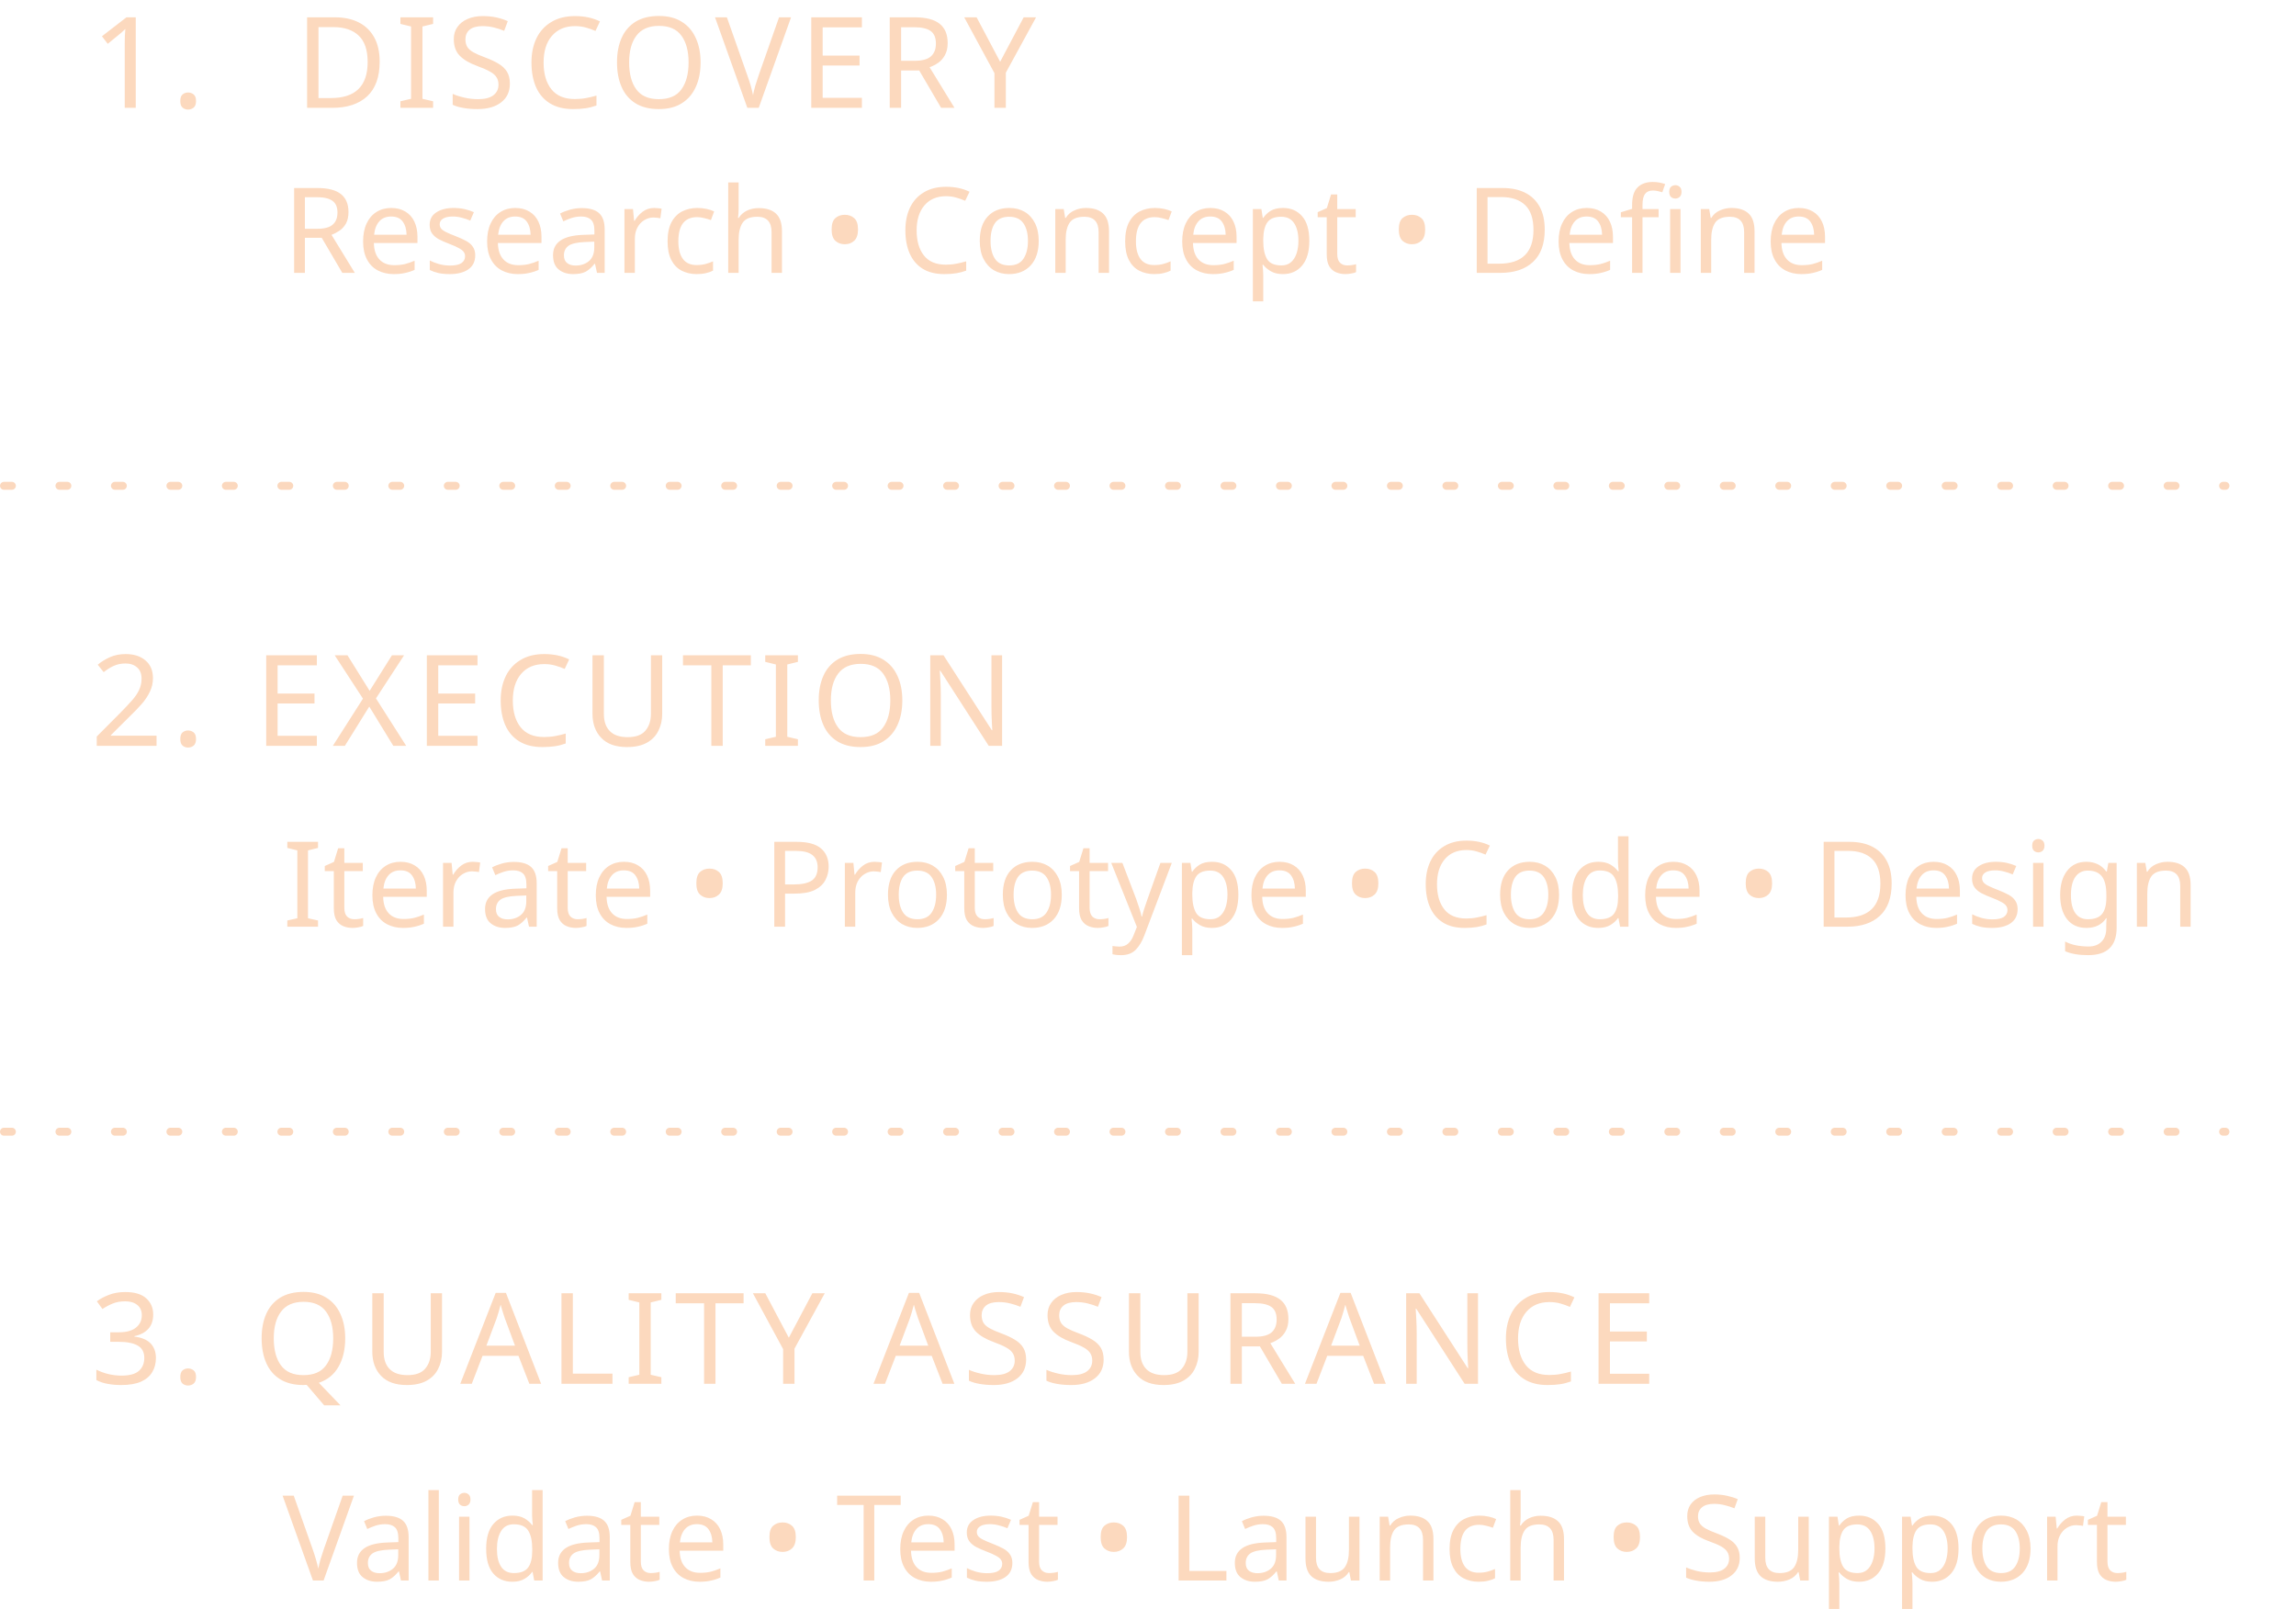
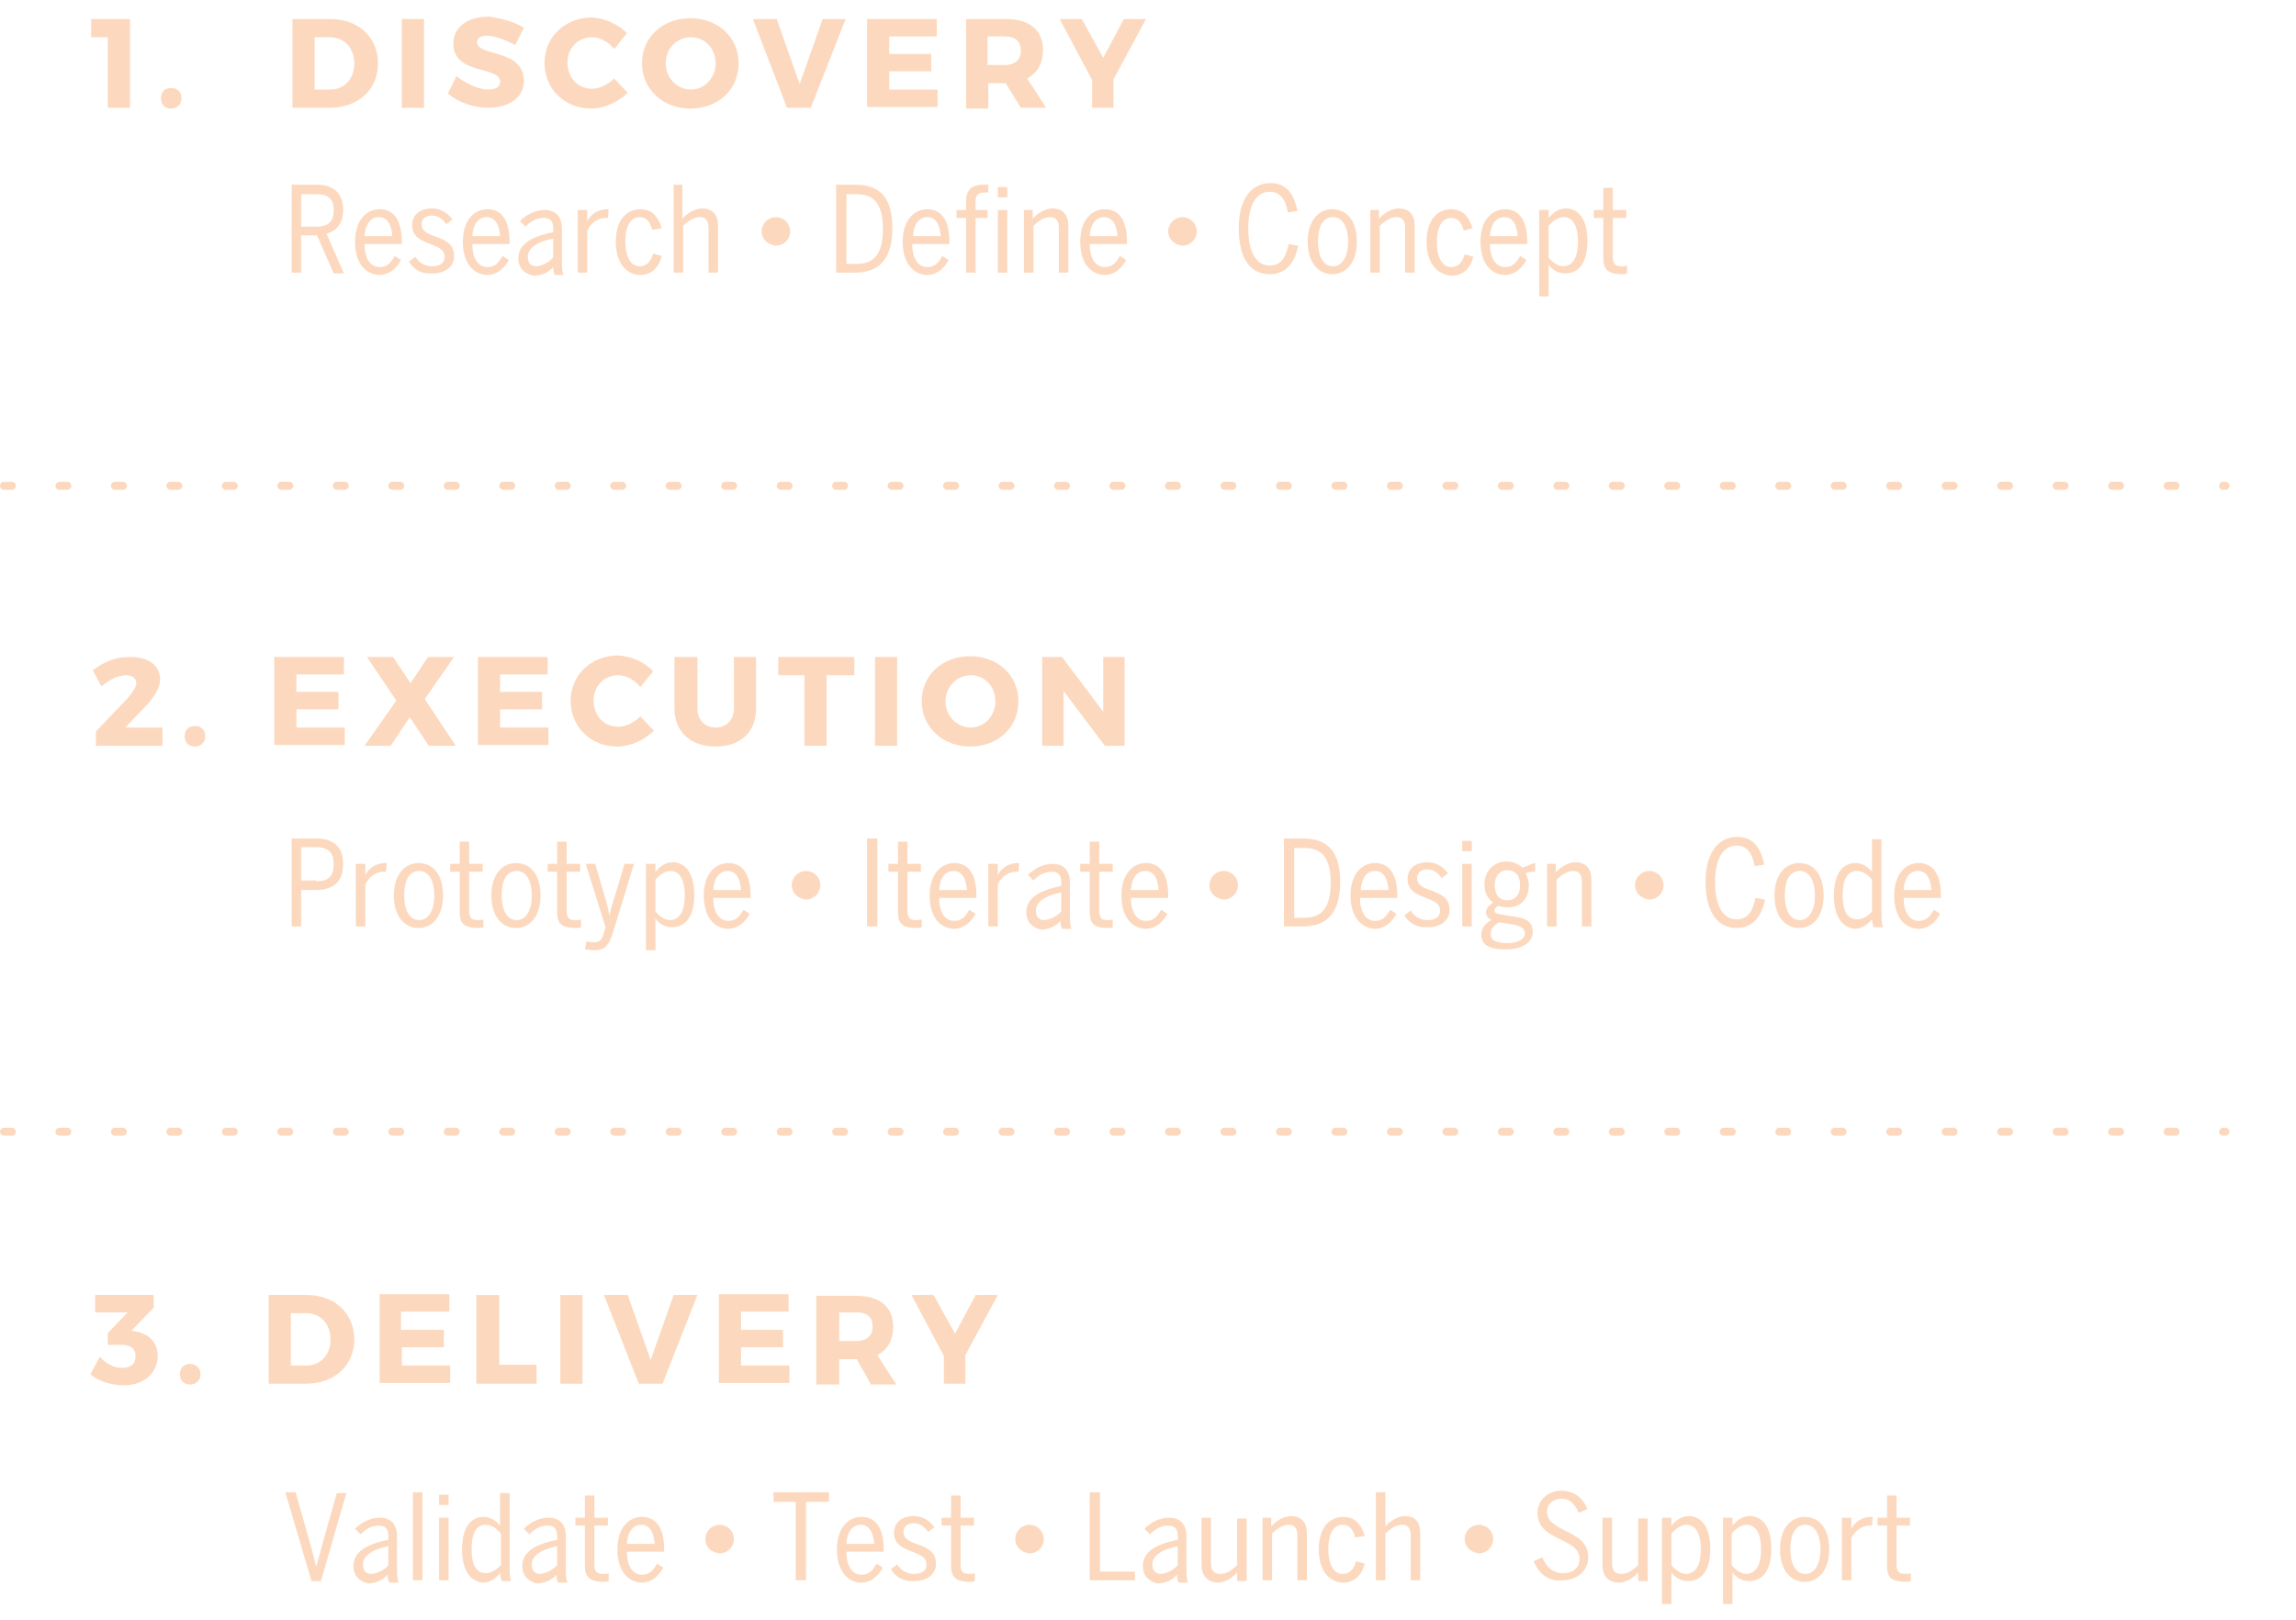
<svg xmlns="http://www.w3.org/2000/svg" version="1.1" id="Layer_1" x="0px" y="0px" viewBox="0 0 289.7 204.3" enable-background="new 0 0 289.7 204.3" xml:space="preserve">
  <line fill="none" stroke="#FBD8BE" stroke-linecap="round" stroke-linejoin="round" stroke-miterlimit="10" stroke-dasharray="1,6" x1="0.5" y1="61.3" x2="280.8" y2="61.3" />
  <g>
    <g>
-       <rect x="11.4" y="1.7" fill="none" width="235.2" height="27.1" />
-       <text transform="matrix(1 0 0 1 11.4405 13.6079)" fill="#FCD9BE" font-family="'Montserrat-Bold'" font-size="16" letter-spacing="1">1.  DISCOVERY</text>
+       <g>
+         <path fill="#FCD9BE" d="M13.6,13.6V4.7h-2.1V2.4h4.9v11.2H13.6z" />
+         <path fill="#FCD9BE" d="M22.9,12.4c0,0.8-0.6,1.3-1.3,1.3c-0.8,0-1.3-0.5-1.3-1.3c0-0.8,0.5-1.3,1.3-1.3     C22.4,11.1,22.9,11.6,22.9,12.4z" />
+         <path fill="#FCD9BE" d="M41.7,2.4c3.5,0,6,2.3,6,5.6c0,3.3-2.5,5.6-6.1,5.6h-4.7V2.4H41.7z M39.7,11.3h2c1.7,0,3-1.3,3-3.3     c0-2-1.3-3.3-3.1-3.3h-1.9V11.3z" />
+         <path fill="#FCD9BE" d="M50.7,13.6V2.4h2.8v11.2H50.7z" />
+         <path fill="#FCD9BE" d="M66.1,3.5l-1.1,2.2c-1.2-0.7-2.7-1.2-3.6-1.2c-0.7,0-1.2,0.3-1.2,0.8c0,1.9,5.9,0.8,5.9,4.9     c0,2.2-2,3.4-4.5,3.4c-1.9,0-3.8-0.7-5.1-1.8l1.1-2.2c1.2,1,2.9,1.7,4,1.7c0.9,0,1.5-0.3,1.5-1c0-2-5.9-0.8-5.9-4.8     c0-2.1,1.8-3.4,4.5-3.4C63.3,2.3,65,2.8,66.1,3.5z" />
+         <path fill="#FCD9BE" d="M79.1,4.2l-1.6,2c-0.7-0.9-1.8-1.5-2.8-1.5c-1.8,0-3.1,1.4-3.1,3.2c0,1.9,1.3,3.3,3.1,3.3     c0.9,0,2-0.5,2.8-1.3l1.7,1.8c-1.2,1.2-3,2-4.6,2c-3.4,0-5.9-2.5-5.9-5.8c0-3.2,2.6-5.7,6-5.7C76.2,2.3,78,3,79.1,4.2z" />
+         <path fill="#FCD9BE" d="M93.2,8c0,3.3-2.6,5.7-6.1,5.7c-3.5,0-6.1-2.5-6.1-5.7c0-3.3,2.6-5.7,6.1-5.7C90.6,2.3,93.2,4.7,93.2,8z      M84,8c0,1.9,1.5,3.3,3.2,3.3c1.7,0,3.1-1.5,3.1-3.3c0-1.9-1.4-3.3-3.1-3.3C85.4,4.7,84,6.1,84,8z" />
+         <path fill="#FCD9BE" d="M99.3,13.6L95,2.4h3l2.9,8.2l2.9-8.2h2.9l-4.4,11.2H99.3z" />
+         <path fill="#FCD9BE" d="M112.2,4.6v2.2h5.3v2.2h-5.3v2.3h6.1v2.2h-8.9V2.4h8.8v2.2H112.2z" />
+         <path fill="#FCD9BE" d="M126.9,10.5L126.9,10.5h-2.2v3.2h-2.8V2.4h5c3,0,4.7,1.4,4.7,3.9c0,1.7-0.7,2.9-2,3.6l2.4,3.7h-3.2     L126.9,10.5z M126.8,8.2c1.2,0,2-0.6,2-1.8c0-1.2-0.7-1.8-2-1.8h-2.2v3.6H126.8z" />
+         <path fill="#FCD9BE" d="M140.6,13.6h-2.8v-3.5l-4.1-7.7h2.8l2.7,4.9l2.6-4.9h2.8l-4.1,7.6V13.6z" />
+       </g>
    </g>
-     <rect x="35.7" y="23.3" fill="none" width="231" height="16" />
-     <text transform="matrix(1 0 0 1 35.6583 34.429)" fill="#FCD9BE" font-family="'BentonSans-CondensedRegular'" font-size="15">Research • Concept • Define</text>
+     <g>
+       <path fill="#FCD9BE" d="M36.8,23.3h3.1c2.1,0,3.4,1,3.4,3.2c0,1.8-1,2.7-2.1,3l2.2,5h-1.3L40,29.7h-2v4.7h-1.2V23.3z M39.9,28.6    c1.5,0,2.2-0.6,2.2-2.1c0-1.5-0.8-2-2.2-2H38v4.1H39.9z" />
+       <path fill="#FCD9BE" d="M44.8,30.5c0-2.8,1.5-4.1,3.1-4.1c1.8,0,2.8,1.4,2.8,4.1v0.3H46c0,1.9,0.8,2.9,1.9,2.9    c0.9,0,1.4-0.5,1.9-1.4l0.8,0.5c-0.6,1.1-1.5,1.9-2.8,1.9C46.1,34.6,44.8,33.2,44.8,30.5z M49.5,29.8c-0.1-1.4-0.6-2.4-1.7-2.4    c-0.9,0-1.7,0.7-1.8,2.4H49.5z" />
+       <path fill="#FCD9BE" d="M51.6,33l0.8-0.6c0.5,0.8,1.3,1.2,2.1,1.2c1,0,1.6-0.4,1.6-1.2c0-2-4.1-1.2-4.1-4c0-1.3,1-2.1,2.5-2.1    c1.2,0,2,0.6,2.6,1.4l-0.8,0.6c-0.4-0.6-1-1.1-1.8-1.1c-0.9,0-1.3,0.5-1.3,1.1c0,2,4.1,1.1,4.1,4c0,1.4-1.2,2.2-2.7,2.2    C53.1,34.6,52.2,34,51.6,33z" />
+       <path fill="#FCD9BE" d="M58.4,30.5c0-2.8,1.5-4.1,3.1-4.1c1.8,0,2.8,1.4,2.8,4.1v0.3h-4.7c0,1.9,0.8,2.9,1.9,2.9    c0.9,0,1.4-0.5,1.9-1.4l0.8,0.5c-0.6,1.1-1.5,1.9-2.8,1.9C59.7,34.6,58.4,33.2,58.4,30.5z M63.1,29.8c-0.1-1.4-0.6-2.4-1.7-2.4    c-0.9,0-1.7,0.7-1.8,2.4H63.1z" />
+       <path fill="#FCD9BE" d="M65.4,32.6c0-1.6,1.3-2.7,4.4-3.3v-0.5c0-0.9-0.4-1.3-1.2-1.3c-1,0-1.7,0.5-2.3,1.1l-0.7-0.7    c0.8-0.8,1.9-1.4,3.1-1.4c1.5,0,2.2,0.9,2.2,2.4v3.8c0,1,0,1.5,0.2,2H70c-0.1-0.3-0.2-0.6-0.2-1c-0.6,0.7-1.5,1.1-2.5,1.1    C66.1,34.5,65.4,33.8,65.4,32.6z M69.8,32.5v-2.4c-2.4,0.5-3.2,1.4-3.2,2.3c0,0.8,0.4,1.2,1.1,1.2C68.5,33.5,69.2,33.1,69.8,32.5z    " />
+       <path fill="#FCD9BE" d="M72.9,26.5h1.2v1.4h0c0.4-0.8,1.3-1.5,2.5-1.5h0.2l-0.1,1.1c0,0-0.2,0-0.3,0c-1,0-1.9,0.7-2.3,1.6v5.3    h-1.2V26.5z" />
+       <path fill="#FCD9BE" d="M77.7,30.5c0-2.8,1.4-4.1,3.1-4.1c1.6,0,2.3,1.1,2.7,2.4L82.3,29c-0.3-1-0.7-1.6-1.6-1.6    c-1,0-1.8,0.9-1.8,3.1c0,1.9,0.7,3.1,1.8,3.1c0.8,0,1.4-0.5,1.7-1.6l1.1,0.3c-0.4,1.5-1.3,2.4-2.8,2.4    C79,34.6,77.7,33.2,77.7,30.5z" />
+       <path fill="#FCD9BE" d="M84.9,23.3h1.2v4.3c0.5-0.6,1.5-1.3,2.5-1.3c1.3,0,2,0.8,2,2.2v5.9h-1.2v-5.6c0-0.9-0.3-1.4-1.1-1.4    c-0.8,0-1.6,0.6-2.1,1.1v5.9h-1.2V23.3z" />
+       <path fill="#FCD9BE" d="M96.1,29.2c0-1,0.8-1.8,1.8-1.8c1,0,1.8,0.8,1.8,1.8c0,1-0.8,1.8-1.8,1.8C96.9,30.9,96.1,30.2,96.1,29.2z" />
+       <path fill="#FCD9BE" d="M105.5,23.3h2.4c3.1,0,4.7,1.6,4.7,5.5c0,3.9-1.7,5.6-4.7,5.6h-2.4V23.3z M108.1,33.3    c2.2,0,3.3-1.3,3.3-4.4c0-3-1-4.4-3.3-4.4h-1.3v8.8H108.1z" />
+       <path fill="#FCD9BE" d="M113.9,30.5c0-2.8,1.5-4.1,3.1-4.1c1.8,0,2.8,1.4,2.8,4.1v0.3h-4.7c0,1.9,0.8,2.9,1.9,2.9    c0.9,0,1.4-0.5,1.9-1.4l0.8,0.5c-0.6,1.1-1.5,1.9-2.8,1.9C115.2,34.6,113.9,33.2,113.9,30.5z M118.7,29.8    c-0.1-1.4-0.6-2.4-1.7-2.4c-0.9,0-1.7,0.7-1.8,2.4H118.7z" />
+       <path fill="#FCD9BE" d="M121.9,27.5h-1.2v-1h1.2v-1.2c0-1.3,0.7-2,2.2-2c0.1,0,0.6,0,0.6,0v1c0,0-0.4,0-0.5,0    c-0.6,0-1.1,0.2-1.1,1v1.2h1.5v1h-1.5v6.9h-1.2V27.5z" />
+       <path fill="#FCD9BE" d="M125.9,23.6h1.2v1.3h-1.2V23.6z M125.9,26.5h1.2v7.9h-1.2V26.5z" />
+       <path fill="#FCD9BE" d="M129.1,26.5h1.2v1.1c0.5-0.6,1.5-1.3,2.5-1.3c1.3,0,2,0.8,2,2.2v5.9h-1.2v-5.6c0-0.9-0.3-1.4-1.1-1.4    c-0.8,0-1.6,0.6-2.1,1.1v5.9h-1.2V26.5z" />
+       <path fill="#FCD9BE" d="M136.3,30.5c0-2.8,1.5-4.1,3.1-4.1c1.8,0,2.8,1.4,2.8,4.1v0.3h-4.7c0,1.9,0.8,2.9,1.9,2.9    c0.9,0,1.4-0.5,1.9-1.4l0.8,0.5c-0.6,1.1-1.5,1.9-2.8,1.9C137.6,34.6,136.3,33.2,136.3,30.5z M141,29.8c-0.1-1.4-0.6-2.4-1.7-2.4    c-0.9,0-1.7,0.7-1.8,2.4H141z" />
+       <path fill="#FCD9BE" d="M147.4,29.2c0-1,0.8-1.8,1.8-1.8c1,0,1.8,0.8,1.8,1.8c0,1-0.8,1.8-1.8,1.8    C148.2,30.9,147.4,30.2,147.4,29.2z" />
+       <path fill="#FCD9BE" d="M156.3,28.8c0-3.7,1.6-5.7,4-5.7c2.1,0,3,1.5,3.4,3.5l-1.2,0.2c-0.3-1.7-1-2.6-2.3-2.6    c-1.7,0-2.7,1.7-2.7,4.6c0,3,1,4.7,2.7,4.7c1.3,0,2-0.8,2.4-2.7l1.2,0.2c-0.4,2.1-1.5,3.6-3.6,3.6    C157.8,34.6,156.3,32.7,156.3,28.8z" />
+       <path fill="#FCD9BE" d="M165,30.5c0-2.7,1.4-4.1,3.1-4.1c1.8,0,3.1,1.4,3.1,4.1c0,2.7-1.4,4.1-3.1,4.1S165,33.2,165,30.5z     M170.1,30.5c0-1.7-0.6-3.1-1.9-3.1c-1.3,0-1.9,1.2-1.9,3.1c0,1.7,0.6,3.1,1.9,3.1C169.4,33.6,170.1,32.3,170.1,30.5z" />
+       <path fill="#FCD9BE" d="M172.8,26.5h1.2v1.1c0.5-0.6,1.5-1.3,2.5-1.3c1.3,0,2,0.8,2,2.2v5.9h-1.2v-5.6c0-0.9-0.3-1.4-1.1-1.4    c-0.8,0-1.6,0.6-2.1,1.1v5.9h-1.2V26.5z" />
+       <path fill="#FCD9BE" d="M180,30.5c0-2.8,1.4-4.1,3.1-4.1c1.6,0,2.3,1.1,2.7,2.4l-1.1,0.3c-0.3-1-0.7-1.6-1.6-1.6    c-1,0-1.8,0.9-1.8,3.1c0,1.9,0.7,3.1,1.8,3.1c0.8,0,1.4-0.5,1.7-1.6l1.1,0.3c-0.4,1.5-1.3,2.4-2.8,2.4    C181.3,34.6,180,33.2,180,30.5z" />
+       <path fill="#FCD9BE" d="M186.8,30.5c0-2.8,1.5-4.1,3.1-4.1c1.8,0,2.8,1.4,2.8,4.1v0.3H188c0,1.9,0.8,2.9,1.9,2.9    c0.9,0,1.4-0.5,1.9-1.4l0.8,0.5c-0.6,1.1-1.5,1.9-2.8,1.9C188.1,34.6,186.8,33.2,186.8,30.5z M191.5,29.8    c-0.1-1.4-0.6-2.4-1.7-2.4c-0.9,0-1.7,0.7-1.8,2.4H191.5z" />
+       <path fill="#FCD9BE" d="M194.2,26.5h1.2v1c0.5-0.6,1.2-1.2,2.2-1.2c1.5,0,2.7,1.3,2.7,4.1c0,2.9-1.2,4.1-2.8,4.1    c-0.9,0-1.6-0.4-2.1-1.1v4h-1.2V26.5z M199.1,30.5c0-2.1-0.7-3.1-1.8-3.1c-0.7,0-1.4,0.5-1.9,1.1v4c0.6,0.7,1.2,1.1,1.9,1.1    C198.4,33.5,199.1,32.6,199.1,30.5z" />
+       <path fill="#FCD9BE" d="M202.3,32.6v-5.1h-1.2v-1h1.2v-2.8h1.2v2.8h1.7v1h-1.7v4.9c0,0.8,0.2,1.2,1.1,1.2c0.2,0,0.5,0,0.7-0.1v1    c-0.2,0.1-0.6,0.1-0.9,0.1C202.9,34.5,202.3,34,202.3,32.6z" />
+     </g>
  </g>
  <line fill="none" stroke="#FBD8BE" stroke-linecap="round" stroke-linejoin="round" stroke-miterlimit="10" stroke-dasharray="1,6" x1="0.5" y1="142.8" x2="280.8" y2="142.8" />
  <g>
    <g>
-       <rect x="11.4" y="82.2" fill="none" width="235.2" height="27.1" />
-       <text transform="matrix(1 0 0 1 11.4405 94.1079)" fill="#FCD9BE" font-family="'Montserrat-Bold'" font-size="16" letter-spacing="1">2. EXECUTION</text>
+       <g>
+         <path fill="#FCD9BE" d="M20.2,85.7c0,1.2-0.9,2.5-2.1,3.7l-2.3,2.4h4.7v2.3h-8.4v-1.8l4-4.2c0.6-0.7,1.1-1.4,1.1-1.9     c0-0.6-0.5-1-1.3-1c-0.9,0-2,0.5-3.1,1.4l-1.1-2c1.4-1.1,2.9-1.7,4.5-1.7C18.6,82.8,20.2,83.9,20.2,85.7z" />
+         <path fill="#FCD9BE" d="M25.9,92.9c0,0.8-0.6,1.3-1.3,1.3c-0.8,0-1.3-0.5-1.3-1.3c0-0.8,0.5-1.3,1.3-1.3     C25.4,91.6,25.9,92.1,25.9,92.9z" />
+         <path fill="#FCD9BE" d="M37.4,85.1v2.2h5.3v2.2h-5.3v2.3h6.1v2.2h-8.9V82.9h8.8v2.2H37.4z" />
+         <path fill="#FCD9BE" d="M57.5,94.1h-3.4l-2.4-3.6l-2.4,3.6h-3.3l4-5.7l-3.7-5.5h3.3l2.2,3.3l2.2-3.3h3.3l-3.7,5.3L57.5,94.1z" />
+         <path fill="#FCD9BE" d="M63.1,85.1v2.2h5.3v2.2h-5.3v2.3h6.1v2.2h-8.9V82.9h8.8v2.2H63.1z" />
+         <path fill="#FCD9BE" d="M82.4,84.7l-1.6,2c-0.7-0.9-1.8-1.5-2.8-1.5c-1.8,0-3.1,1.4-3.1,3.2c0,1.9,1.3,3.3,3.1,3.3     c0.9,0,2-0.5,2.8-1.3l1.7,1.8c-1.2,1.2-3,2-4.6,2c-3.4,0-5.9-2.5-5.9-5.8c0-3.2,2.6-5.7,6-5.7C79.6,82.8,81.3,83.5,82.4,84.7z" />
+         <path fill="#FCD9BE" d="M95.4,89.4c0,3-2,4.8-5.1,4.8c-3.2,0-5.2-1.9-5.2-4.8v-6.5H88v6.5c0,1.5,1,2.4,2.3,2.4     c1.3,0,2.3-0.9,2.3-2.4v-6.5h2.8V89.4z" />
+         <path fill="#FCD9BE" d="M104.3,85.2v8.9h-2.8v-8.9h-3.3v-2.3h9.6v2.3H104.3z" />
+         <path fill="#FCD9BE" d="M110.4,94.1V82.9h2.8v11.2H110.4z" />
+         <path fill="#FCD9BE" d="M128.5,88.5c0,3.3-2.6,5.7-6.1,5.7c-3.5,0-6.1-2.5-6.1-5.7c0-3.3,2.6-5.7,6.1-5.7     C125.9,82.8,128.5,85.2,128.5,88.5z M119.3,88.5c0,1.9,1.5,3.3,3.2,3.3c1.7,0,3.1-1.5,3.1-3.3c0-1.9-1.4-3.3-3.1-3.3     C120.8,85.2,119.3,86.6,119.3,88.5z" />
+         <path fill="#FCD9BE" d="M139.4,94.1l-5.2-6.9v6.9h-2.7V82.9h2.5l5.2,6.9v-6.9h2.7v11.2H139.4z" />
+       </g>
    </g>
-     <rect x="35.7" y="105.8" fill="none" width="231" height="16" />
-     <text transform="matrix(1 0 0 1 35.6583 116.929)" fill="#FCD9BE" font-family="'BentonSans-CondensedRegular'" font-size="15">Iterate • Prototype • Code • Design</text>
+     <g>
+       <path fill="#FCD9BE" d="M36.8,105.8h3.1c2,0,3.4,0.9,3.4,3.2c0,2.5-1.5,3.3-3.5,3.3H38v4.6h-1.2V105.8z M39.9,111.2    c1.5,0,2.2-0.6,2.2-2.2c0-1.5-0.8-2.1-2.2-2.1H38v4.2H39.9z" />
+       <path fill="#FCD9BE" d="M44.9,109h1.2v1.4h0c0.4-0.8,1.3-1.5,2.5-1.5h0.2l-0.1,1.1c0,0-0.2,0-0.3,0c-1,0-1.9,0.7-2.3,1.6v5.3h-1.2    V109z" />
+       <path fill="#FCD9BE" d="M49.7,113c0-2.7,1.4-4.1,3.1-4.1c1.8,0,3.1,1.4,3.1,4.1c0,2.7-1.4,4.1-3.1,4.1S49.7,115.7,49.7,113z     M54.8,113c0-1.7-0.6-3.1-1.9-3.1c-1.3,0-1.9,1.2-1.9,3.1c0,1.7,0.6,3.1,1.9,3.1C54.1,116.1,54.8,114.8,54.8,113z" />
+       <path fill="#FCD9BE" d="M58,115.1V110h-1.2v-1H58v-2.8h1.2v2.8h1.7v1h-1.7v4.9c0,0.8,0.2,1.2,1.1,1.2c0.2,0,0.5,0,0.7-0.1v1    c-0.2,0.1-0.6,0.1-0.9,0.1C58.5,117,58,116.5,58,115.1z" />
+       <path fill="#FCD9BE" d="M62,113c0-2.7,1.4-4.1,3.1-4.1c1.8,0,3.1,1.4,3.1,4.1c0,2.7-1.4,4.1-3.1,4.1S62,115.7,62,113z M67.1,113    c0-1.7-0.6-3.1-1.9-3.1c-1.3,0-1.9,1.2-1.9,3.1c0,1.7,0.6,3.1,1.9,3.1C66.4,116.1,67.1,114.8,67.1,113z" />
+       <path fill="#FCD9BE" d="M70.3,115.1V110h-1.2v-1h1.2v-2.8h1.2v2.8h1.7v1h-1.7v4.9c0,0.8,0.2,1.2,1.1,1.2c0.2,0,0.5,0,0.7-0.1v1    c-0.2,0.1-0.6,0.1-0.9,0.1C70.8,117,70.3,116.5,70.3,115.1z" />
+       <path fill="#FCD9BE" d="M73.8,119.8l0.2-1c0.2,0,0.6,0.1,1,0.1c0.7,0,1-0.4,1.2-1.2l0.2-0.7l-2.5-8h1.2l1.2,4.1    c0.3,0.9,0.4,1.5,0.6,2.4h0c0.2-0.9,0.4-1.6,0.7-2.5l1.2-4h1.2l-2.7,8.8c-0.5,1.5-1,2.1-2.3,2.1C74.5,119.9,74,119.8,73.8,119.8z" />
+       <path fill="#FCD9BE" d="M81.5,109h1.2v1c0.5-0.6,1.2-1.2,2.2-1.2c1.5,0,2.7,1.3,2.7,4.1c0,2.9-1.2,4.1-2.8,4.1    c-0.9,0-1.6-0.4-2.1-1.1v4h-1.2V109z M86.4,113c0-2.1-0.7-3.1-1.8-3.1c-0.7,0-1.4,0.5-1.9,1.1v4c0.6,0.7,1.2,1.1,1.9,1.1    C85.7,116,86.4,115.1,86.4,113z" />
+       <path fill="#FCD9BE" d="M88.8,113c0-2.8,1.5-4.1,3.1-4.1c1.8,0,2.8,1.4,2.8,4.1v0.3H90c0,1.9,0.8,2.9,1.9,2.9    c0.9,0,1.4-0.5,1.9-1.4l0.8,0.5c-0.6,1.1-1.5,1.9-2.8,1.9C90.1,117.1,88.8,115.7,88.8,113z M93.5,112.3c-0.1-1.4-0.6-2.4-1.7-2.4    c-0.9,0-1.7,0.7-1.8,2.4H93.5z" />
+       <path fill="#FCD9BE" d="M99.9,111.7c0-1,0.8-1.8,1.8-1.8c1,0,1.8,0.8,1.8,1.8c0,1-0.8,1.8-1.8,1.8    C100.7,113.4,99.9,112.7,99.9,111.7z" />
+       <path fill="#FCD9BE" d="M109.4,105.8h1.3v11.1h-1.3V105.8z" />
+       <path fill="#FCD9BE" d="M113.3,115.1V110h-1.2v-1h1.2v-2.8h1.2v2.8h1.7v1h-1.7v4.9c0,0.8,0.2,1.2,1.1,1.2c0.2,0,0.5,0,0.7-0.1v1    c-0.2,0.1-0.6,0.1-0.9,0.1C113.8,117,113.3,116.5,113.3,115.1z" />
+       <path fill="#FCD9BE" d="M117.3,113c0-2.8,1.5-4.1,3.1-4.1c1.8,0,2.8,1.4,2.8,4.1v0.3h-4.7c0,1.9,0.8,2.9,1.9,2.9    c0.9,0,1.4-0.5,1.9-1.4l0.8,0.5c-0.6,1.1-1.5,1.9-2.8,1.9C118.6,117.1,117.3,115.7,117.3,113z M122,112.3    c-0.1-1.4-0.6-2.4-1.7-2.4c-0.9,0-1.7,0.7-1.8,2.4H122z" />
+       <path fill="#FCD9BE" d="M124.7,109h1.2v1.4h0c0.4-0.8,1.3-1.5,2.5-1.5h0.2l-0.1,1.1c0,0-0.2,0-0.3,0c-1,0-1.9,0.7-2.3,1.6v5.3    h-1.2V109z" />
+       <path fill="#FCD9BE" d="M129.5,115.1c0-1.6,1.3-2.7,4.4-3.3v-0.5c0-0.9-0.4-1.3-1.2-1.3c-1,0-1.7,0.5-2.3,1.1l-0.7-0.7    c0.8-0.8,1.9-1.4,3.1-1.4c1.5,0,2.2,0.9,2.2,2.4v3.8c0,1,0,1.5,0.2,2h-1.2c-0.1-0.3-0.2-0.6-0.2-1c-0.6,0.7-1.5,1.1-2.5,1.1    C130.2,117,129.5,116.3,129.5,115.1z M133.9,115v-2.4c-2.4,0.5-3.2,1.4-3.2,2.3c0,0.8,0.4,1.2,1.1,1.2    C132.6,116,133.4,115.6,133.9,115z" />
+       <path fill="#FCD9BE" d="M137.5,115.1V110h-1.2v-1h1.2v-2.8h1.2v2.8h1.7v1h-1.7v4.9c0,0.8,0.2,1.2,1,1.2c0.2,0,0.5,0,0.7-0.1v1    c-0.2,0.1-0.6,0.1-0.9,0.1C138,117,137.5,116.5,137.5,115.1z" />
+       <path fill="#FCD9BE" d="M141.5,113c0-2.8,1.5-4.1,3.1-4.1c1.8,0,2.8,1.4,2.8,4.1v0.3h-4.7c0,1.9,0.8,2.9,1.9,2.9    c0.9,0,1.4-0.5,1.9-1.4l0.8,0.5c-0.6,1.1-1.5,1.9-2.8,1.9C142.8,117.1,141.5,115.7,141.5,113z M146.2,112.3    c-0.1-1.4-0.6-2.4-1.7-2.4c-0.9,0-1.7,0.7-1.8,2.4H146.2z" />
+       <path fill="#FCD9BE" d="M152.6,111.7c0-1,0.8-1.8,1.8-1.8c1,0,1.8,0.8,1.8,1.8c0,1-0.8,1.8-1.8,1.8    C153.4,113.4,152.6,112.7,152.6,111.7z" />
+       <path fill="#FCD9BE" d="M162,105.8h2.4c3.1,0,4.7,1.6,4.7,5.5c0,3.9-1.7,5.6-4.7,5.6H162V105.8z M164.6,115.8    c2.2,0,3.3-1.3,3.3-4.4c0-3-1-4.4-3.3-4.4h-1.3v8.8H164.6z" />
+       <path fill="#FCD9BE" d="M170.4,113c0-2.8,1.5-4.1,3.1-4.1c1.8,0,2.8,1.4,2.8,4.1v0.3h-4.7c0,1.9,0.8,2.9,1.9,2.9    c0.9,0,1.4-0.5,1.9-1.4l0.8,0.5c-0.6,1.1-1.5,1.9-2.8,1.9C171.8,117.1,170.4,115.7,170.4,113z M175.2,112.3    c-0.1-1.4-0.6-2.4-1.7-2.4c-0.9,0-1.7,0.7-1.8,2.4H175.2z" />
+       <path fill="#FCD9BE" d="M177.2,115.5l0.8-0.6c0.5,0.8,1.3,1.2,2.1,1.2c1,0,1.6-0.4,1.6-1.2c0-2-4.1-1.2-4.1-4c0-1.3,1-2.1,2.5-2.1    c1.2,0,2,0.6,2.6,1.4l-0.8,0.6c-0.4-0.6-1-1.1-1.8-1.1c-0.9,0-1.3,0.5-1.3,1.1c0,2,4.1,1.1,4.1,4c0,1.4-1.2,2.2-2.7,2.2    C178.8,117.1,177.8,116.5,177.2,115.5z" />
+       <path fill="#FCD9BE" d="M184.5,106.1h1.2v1.3h-1.2V106.1z M184.5,109h1.2v7.9h-1.2V109z" />
+       <path fill="#FCD9BE" d="M193.7,108.9v1.1c-0.4,0-0.8,0-1.2,0.2c0.2,0.4,0.4,0.9,0.4,1.5c0,1.8-1.1,2.8-2.7,2.8    c-0.4,0-0.8-0.1-1.1-0.2c-0.3,0.1-0.5,0.3-0.5,0.6c0,0.3,0.2,0.4,0.9,0.5l1.2,0.2c2,0.2,2.7,0.8,2.7,2c0,1.4-1.5,2.2-3.4,2.2    c-2.3,0-3.1-0.7-3.1-1.9c0-0.8,0.5-1.4,1.3-1.8c-0.4-0.2-0.7-0.5-0.7-1c0-0.5,0.4-0.9,0.9-1.2c-0.7-0.5-1.1-1.3-1.1-2.3    c0-1.7,1.2-2.9,2.8-2.9c0.8,0,1.5,0.3,2,0.8C192.6,109.3,193.2,109,193.7,108.9z M188.1,117.8c0,0.8,0.5,1.2,2.1,1.2    c1.3,0,2.2-0.5,2.2-1.2c0-0.6-0.4-1-1.8-1.2l-1.3-0.2c-0.1,0-0.2,0-0.2,0C188.4,116.8,188.1,117.3,188.1,117.8z M191.8,111.7    c0-1.2-0.6-1.9-1.6-1.9c-1,0-1.6,0.8-1.6,1.9c0,1.2,0.6,1.9,1.6,1.9C191.2,113.6,191.8,112.9,191.8,111.7z" />
+       <path fill="#FCD9BE" d="M195.1,109h1.2v1.1c0.5-0.6,1.5-1.3,2.5-1.3c1.3,0,2,0.8,2,2.2v5.9h-1.2v-5.6c0-0.9-0.3-1.4-1.1-1.4    c-0.8,0-1.6,0.6-2.1,1.1v5.9h-1.2V109z" />
+       <path fill="#FCD9BE" d="M206.3,111.7c0-1,0.8-1.8,1.8-1.8c1,0,1.8,0.8,1.8,1.8c0,1-0.8,1.8-1.8,1.8    C207.1,113.4,206.3,112.7,206.3,111.7z" />
+       <path fill="#FCD9BE" d="M215.2,111.3c0-3.7,1.6-5.7,4-5.7c2.1,0,3,1.5,3.4,3.5l-1.2,0.2c-0.3-1.7-1-2.6-2.3-2.6    c-1.7,0-2.7,1.7-2.7,4.6c0,3,1,4.7,2.7,4.7c1.3,0,2-0.8,2.4-2.7l1.2,0.2c-0.4,2.1-1.5,3.6-3.6,3.6    C216.8,117.1,215.2,115.2,215.2,111.3z" />
+       <path fill="#FCD9BE" d="M223.9,113c0-2.7,1.4-4.1,3.1-4.1c1.8,0,3.1,1.4,3.1,4.1c0,2.7-1.4,4.1-3.1,4.1S223.9,115.7,223.9,113z     M229,113c0-1.7-0.6-3.1-1.9-3.1c-1.3,0-1.9,1.2-1.9,3.1c0,1.7,0.6,3.1,1.9,3.1C228.3,116.1,229,114.8,229,113z" />
+       <path fill="#FCD9BE" d="M231.4,113c0-2.9,1.2-4.1,2.7-4.1c0.9,0,1.6,0.5,2.1,1.1v-4.1h1.2v9.1c0,1,0,1.5,0.2,2h-1.2    c-0.1-0.3-0.2-0.8-0.2-1c-0.5,0.6-1.2,1.2-2.2,1.2C232.5,117,231.4,115.8,231.4,113z M236.2,115v-4c-0.6-0.7-1.2-1.1-1.9-1.1    c-1.1,0-1.8,0.9-1.8,3.1c0,2.1,0.7,3,1.8,3C235.1,116,235.8,115.5,236.2,115z" />
+       <path fill="#FCD9BE" d="M239,113c0-2.8,1.5-4.1,3.1-4.1c1.8,0,2.8,1.4,2.8,4.1v0.3h-4.7c0,1.9,0.8,2.9,1.9,2.9    c0.9,0,1.4-0.5,1.9-1.4l0.8,0.5c-0.6,1.1-1.5,1.9-2.8,1.9C240.3,117.1,239,115.7,239,113z M243.7,112.3c-0.1-1.4-0.6-2.4-1.7-2.4    c-0.9,0-1.7,0.7-1.8,2.4H243.7z" />
+     </g>
  </g>
  <g>
    <g>
-       <rect x="11.4" y="162.7" fill="none" width="278.2" height="27.1" />
-       <text transform="matrix(1 0 0 1 11.4405 174.6078)" fill="#FCD9BE" font-family="'Montserrat-Bold'" font-size="16" letter-spacing="1">3. QUALITY ASSURANCE</text>
+       <g>
+         <path fill="#FCD9BE" d="M17.1,168c1.6,0.3,2.8,1.3,2.8,3.1c0,2.1-1.7,3.7-4.3,3.7c-1.5,0-3.2-0.5-4.2-1.4l1.2-2.2     c0.8,0.9,1.8,1.4,2.8,1.4c1.1,0,1.7-0.5,1.7-1.5c0-0.9-0.6-1.4-1.7-1.4h-1.8v-1.5l2.5-2.6H12v-2.2h7.4v1.6l-2.8,2.9L17.1,168z" />
+         <path fill="#FCD9BE" d="M25.3,173.4c0,0.8-0.6,1.3-1.3,1.3c-0.8,0-1.3-0.5-1.3-1.3c0-0.8,0.5-1.3,1.3-1.3     C24.7,172.1,25.3,172.6,25.3,173.4z" />
+         <path fill="#FCD9BE" d="M38.7,163.4c3.5,0,6,2.3,6,5.6c0,3.3-2.5,5.6-6.1,5.6h-4.7v-11.2H38.7z M36.7,172.3h2c1.7,0,3-1.3,3-3.3     c0-2-1.3-3.3-3.1-3.3h-1.9V172.3z" />
+         <path fill="#FCD9BE" d="M50.6,165.6v2.2H56v2.2h-5.3v2.3h6.1v2.2h-8.9v-11.2h8.8v2.2H50.6z" />
+         <path fill="#FCD9BE" d="M67.7,172.2v2.4h-7.6v-11.2H63v8.8H67.7z" />
+         <path fill="#FCD9BE" d="M70.7,174.6v-11.2h2.8v11.2H70.7z" />
+         <path fill="#FCD9BE" d="M80.6,174.6l-4.4-11.2h3l2.9,8.2l2.9-8.2H88l-4.4,11.2H80.6z" />
+         <path fill="#FCD9BE" d="M93.5,165.6v2.2h5.3v2.2h-5.3v2.3h6.1v2.2h-8.9v-11.2h8.8v2.2H93.5z" />
+         <path fill="#FCD9BE" d="M108.1,171.5L108.1,171.5h-2.2v3.2H103v-11.2h5c3,0,4.7,1.4,4.7,3.9c0,1.7-0.7,2.9-2,3.6l2.4,3.7h-3.2     L108.1,171.5z M108.1,169.2c1.2,0,2-0.6,2-1.8c0-1.2-0.7-1.8-2-1.8h-2.2v3.6H108.1z" />
+         <path fill="#FCD9BE" d="M121.9,174.6h-2.8v-3.5l-4.1-7.7h2.8l2.7,4.9l2.6-4.9h2.8l-4.1,7.6V174.6z" />
+       </g>
    </g>
-     <rect x="35.7" y="188.3" fill="none" width="231" height="16" />
-     <text transform="matrix(1 0 0 1 35.6583 199.429)" fill="#FCD9BE" font-family="'BentonSans-CondensedRegular'" font-size="15">Validate • Test • Launch • Support</text>
+     <g>
+       <path fill="#FCD9BE" d="M36,188.3h1.3l1.7,6c0.4,1.3,0.6,2.3,0.9,3.4h0c0.3-1.1,0.6-2.1,0.9-3.3l1.7-6h1.2l-3.2,11.1h-1.2    L36,188.3z" />
+       <path fill="#FCD9BE" d="M44.6,197.6c0-1.6,1.3-2.7,4.4-3.3v-0.5c0-0.9-0.4-1.3-1.2-1.3c-1,0-1.7,0.5-2.3,1.1l-0.7-0.7    c0.8-0.8,1.9-1.4,3.1-1.4c1.5,0,2.2,0.9,2.2,2.4v3.8c0,1,0,1.5,0.2,2h-1.2c-0.1-0.3-0.2-0.6-0.2-1c-0.6,0.7-1.5,1.1-2.5,1.1    C45.3,199.5,44.6,198.8,44.6,197.6z M49,197.5v-2.4c-2.4,0.5-3.2,1.4-3.2,2.3c0,0.8,0.4,1.2,1.1,1.2    C47.7,198.5,48.5,198.1,49,197.5z" />
+       <path fill="#FCD9BE" d="M52.1,188.3h1.2v11.1h-1.2V188.3z" />
+       <path fill="#FCD9BE" d="M55.4,188.6h1.2v1.3h-1.2V188.6z M55.4,191.5h1.2v7.9h-1.2V191.5z" />
+       <path fill="#FCD9BE" d="M58.3,195.5c0-2.9,1.2-4.1,2.7-4.1c0.9,0,1.6,0.5,2.1,1.1v-4.1h1.2v9.1c0,1,0,1.5,0.2,2h-1.2    c-0.1-0.3-0.2-0.8-0.2-1c-0.5,0.6-1.2,1.2-2.2,1.2C59.4,199.5,58.3,198.3,58.3,195.5z M63.2,197.5v-4c-0.6-0.7-1.2-1.1-1.9-1.1    c-1.1,0-1.8,0.9-1.8,3.1c0,2.1,0.7,3,1.8,3C62,198.5,62.7,198,63.2,197.5z" />
+       <path fill="#FCD9BE" d="M65.9,197.6c0-1.6,1.3-2.7,4.4-3.3v-0.5c0-0.9-0.4-1.3-1.2-1.3c-1,0-1.7,0.5-2.3,1.1l-0.7-0.7    c0.8-0.8,1.9-1.4,3.1-1.4c1.5,0,2.2,0.9,2.2,2.4v3.8c0,1,0,1.5,0.2,2h-1.2c-0.1-0.3-0.2-0.6-0.2-1c-0.6,0.7-1.5,1.1-2.5,1.1    C66.6,199.5,65.9,198.8,65.9,197.6z M70.3,197.5v-2.4c-2.4,0.5-3.2,1.4-3.2,2.3c0,0.8,0.4,1.2,1.1,1.2    C69,198.5,69.7,198.1,70.3,197.5z" />
+       <path fill="#FCD9BE" d="M73.8,197.6v-5.1h-1.2v-1h1.2v-2.8H75v2.8h1.7v1H75v4.9c0,0.8,0.2,1.2,1.1,1.2c0.2,0,0.5,0,0.7-0.1v1    c-0.2,0.1-0.6,0.1-0.9,0.1C74.4,199.5,73.8,199,73.8,197.6z" />
+       <path fill="#FCD9BE" d="M77.9,195.5c0-2.8,1.5-4.1,3.1-4.1c1.8,0,2.8,1.4,2.8,4.1v0.3h-4.7c0,1.9,0.8,2.9,1.9,2.9    c0.9,0,1.4-0.5,1.9-1.4l0.8,0.5c-0.6,1.1-1.5,1.9-2.8,1.9C79.2,199.6,77.9,198.2,77.9,195.5z M82.6,194.8    c-0.1-1.4-0.6-2.4-1.7-2.4c-0.9,0-1.7,0.7-1.8,2.4H82.6z" />
+       <path fill="#FCD9BE" d="M89,194.2c0-1,0.8-1.8,1.8-1.8c1,0,1.8,0.8,1.8,1.8c0,1-0.8,1.8-1.8,1.8C89.7,195.9,89,195.2,89,194.2z" />
+       <path fill="#FCD9BE" d="M100.5,189.5h-2.9v-1.2h7v1.2h-2.9v9.9h-1.3V189.5z" />
+       <path fill="#FCD9BE" d="M105.6,195.5c0-2.8,1.5-4.1,3.1-4.1c1.8,0,2.8,1.4,2.8,4.1v0.3h-4.7c0,1.9,0.8,2.9,1.9,2.9    c0.9,0,1.4-0.5,1.9-1.4l0.8,0.5c-0.6,1.1-1.5,1.9-2.8,1.9C106.9,199.6,105.6,198.2,105.6,195.5z M110.3,194.8    c-0.1-1.4-0.6-2.4-1.7-2.4c-0.9,0-1.7,0.7-1.8,2.4H110.3z" />
+       <path fill="#FCD9BE" d="M112.4,198l0.8-0.6c0.5,0.8,1.3,1.2,2.1,1.2c1,0,1.6-0.4,1.6-1.2c0-2-4.1-1.2-4.1-4c0-1.3,1-2.1,2.5-2.1    c1.2,0,2,0.6,2.6,1.4l-0.8,0.6c-0.4-0.6-1-1.1-1.8-1.1c-0.9,0-1.3,0.5-1.3,1.1c0,2,4.1,1.1,4.1,4c0,1.4-1.2,2.2-2.7,2.2    C114,199.6,113,199,112.4,198z" />
+       <path fill="#FCD9BE" d="M120,197.6v-5.1h-1.2v-1h1.2v-2.8h1.2v2.8h1.7v1h-1.7v4.9c0,0.8,0.2,1.2,1.1,1.2c0.2,0,0.5,0,0.7-0.1v1    c-0.2,0.1-0.6,0.1-0.9,0.1C120.6,199.5,120,199,120,197.6z" />
+       <path fill="#FCD9BE" d="M128.1,194.2c0-1,0.8-1.8,1.8-1.8c1,0,1.8,0.8,1.8,1.8c0,1-0.8,1.8-1.8,1.8    C128.9,195.9,128.1,195.2,128.1,194.2z" />
+       <path fill="#FCD9BE" d="M137.5,188.3h1.3v10h4.4v1.1h-5.7V188.3z" />
+       <path fill="#FCD9BE" d="M144.2,197.6c0-1.6,1.3-2.7,4.4-3.3v-0.5c0-0.9-0.4-1.3-1.2-1.3c-1,0-1.7,0.5-2.3,1.1l-0.7-0.7    c0.8-0.8,1.9-1.4,3.1-1.4c1.5,0,2.2,0.9,2.2,2.4v3.8c0,1,0,1.5,0.2,2h-1.2c-0.1-0.3-0.2-0.6-0.2-1c-0.6,0.7-1.5,1.1-2.5,1.1    C144.9,199.5,144.2,198.8,144.2,197.6z M148.6,197.5v-2.4c-2.4,0.5-3.2,1.4-3.2,2.3c0,0.8,0.4,1.2,1.1,1.2    C147.3,198.5,148.1,198.1,148.6,197.5z" />
+       <path fill="#FCD9BE" d="M151.6,197.4v-5.9h1.2v5.7c0,0.9,0.3,1.4,1.2,1.4c0.8,0,1.4-0.5,2.1-1.1v-5.9h1.2v7.9h-1.2v-1.1    c-0.6,0.7-1.5,1.3-2.5,1.3C152.3,199.6,151.6,198.8,151.6,197.4z" />
+       <path fill="#FCD9BE" d="M159.2,191.5h1.2v1.1c0.5-0.6,1.5-1.3,2.5-1.3c1.3,0,2,0.8,2,2.2v5.9h-1.2v-5.6c0-0.9-0.3-1.4-1.1-1.4    c-0.8,0-1.6,0.6-2.1,1.1v5.9h-1.2V191.5z" />
+       <path fill="#FCD9BE" d="M166.4,195.5c0-2.8,1.4-4.1,3.1-4.1c1.6,0,2.3,1.1,2.7,2.4L171,194c-0.3-1-0.7-1.6-1.6-1.6    c-1,0-1.8,0.9-1.8,3.1c0,1.9,0.7,3.1,1.8,3.1c0.8,0,1.4-0.5,1.7-1.6l1.1,0.3c-0.4,1.5-1.3,2.4-2.8,2.4    C167.7,199.6,166.4,198.2,166.4,195.5z" />
+       <path fill="#FCD9BE" d="M173.6,188.3h1.2v4.3c0.5-0.6,1.5-1.3,2.5-1.3c1.3,0,1.9,0.8,1.9,2.2v5.9H178v-5.6c0-0.9-0.3-1.4-1.1-1.4    c-0.8,0-1.6,0.6-2.1,1.1v5.9h-1.2V188.3z" />
+       <path fill="#FCD9BE" d="M184.8,194.2c0-1,0.8-1.8,1.8-1.8c1,0,1.8,0.8,1.8,1.8c0,1-0.8,1.8-1.8,1.8    C185.6,195.9,184.8,195.2,184.8,194.2z" />
+       <path fill="#FCD9BE" d="M193.5,197l1.1-0.5c0.5,1.2,1.3,2,2.6,2c1.3,0,2.1-0.7,2.1-1.8c0-1.3-1.1-1.8-2.3-2.4    c-1.4-0.7-3-1.4-3-3.4c0-1.6,1.3-2.8,3-2.8c1.8,0,2.8,1.1,3.3,2.3l-1.1,0.5c-0.4-0.9-1-1.8-2.2-1.8c-1,0-1.8,0.7-1.8,1.6    c0,1.3,1.1,1.8,2.2,2.4c1.4,0.7,3,1.4,3,3.4c0,1.6-1.3,2.9-3.3,2.9C195.4,199.6,194.2,198.6,193.5,197z" />
+       <path fill="#FCD9BE" d="M202.2,197.4v-5.9h1.2v5.7c0,0.9,0.3,1.4,1.2,1.4c0.8,0,1.4-0.5,2.1-1.1v-5.9h1.2v7.9h-1.2v-1.1    c-0.6,0.7-1.5,1.3-2.5,1.3C202.8,199.6,202.2,198.8,202.2,197.4z" />
+       <path fill="#FCD9BE" d="M209.7,191.5h1.2v1c0.5-0.6,1.2-1.2,2.2-1.2c1.5,0,2.7,1.3,2.7,4.1c0,2.9-1.2,4.1-2.8,4.1    c-0.9,0-1.6-0.4-2.1-1.1v4h-1.2V191.5z M214.6,195.5c0-2.1-0.7-3.1-1.8-3.1c-0.7,0-1.4,0.5-1.9,1.1v4c0.6,0.7,1.2,1.1,1.9,1.1    C213.9,198.5,214.6,197.6,214.6,195.5z" />
+       <path fill="#FCD9BE" d="M217.4,191.5h1.2v1c0.5-0.6,1.2-1.2,2.2-1.2c1.5,0,2.7,1.3,2.7,4.1c0,2.9-1.2,4.1-2.8,4.1    c-0.9,0-1.6-0.4-2.1-1.1v4h-1.2V191.5z M222.2,195.5c0-2.1-0.7-3.1-1.8-3.1c-0.7,0-1.4,0.5-1.9,1.1v4c0.6,0.7,1.2,1.1,1.9,1.1    C221.5,198.5,222.2,197.6,222.2,195.5z" />
+       <path fill="#FCD9BE" d="M224.6,195.5c0-2.7,1.4-4.1,3.1-4.1c1.8,0,3.1,1.4,3.1,4.1c0,2.7-1.4,4.1-3.1,4.1S224.6,198.2,224.6,195.5    z M229.7,195.5c0-1.7-0.6-3.1-1.9-3.1c-1.3,0-1.9,1.2-1.9,3.1c0,1.7,0.6,3.1,1.9,3.1C229,198.6,229.7,197.3,229.7,195.5z" />
+       <path fill="#FCD9BE" d="M232.4,191.5h1.2v1.4h0c0.4-0.8,1.3-1.5,2.5-1.5h0.2l-0.1,1.1c0,0-0.2,0-0.3,0c-1,0-1.9,0.7-2.3,1.6v5.3    h-1.2V191.5z" />
+       <path fill="#FCD9BE" d="M238.1,197.6v-5.1h-1.2v-1h1.2v-2.8h1.2v2.8h1.7v1h-1.7v4.9c0,0.8,0.2,1.2,1.1,1.2c0.2,0,0.5,0,0.7-0.1v1    c-0.2,0.1-0.6,0.1-0.9,0.1C238.6,199.5,238.1,199,238.1,197.6z" />
+     </g>
  </g>
</svg>
